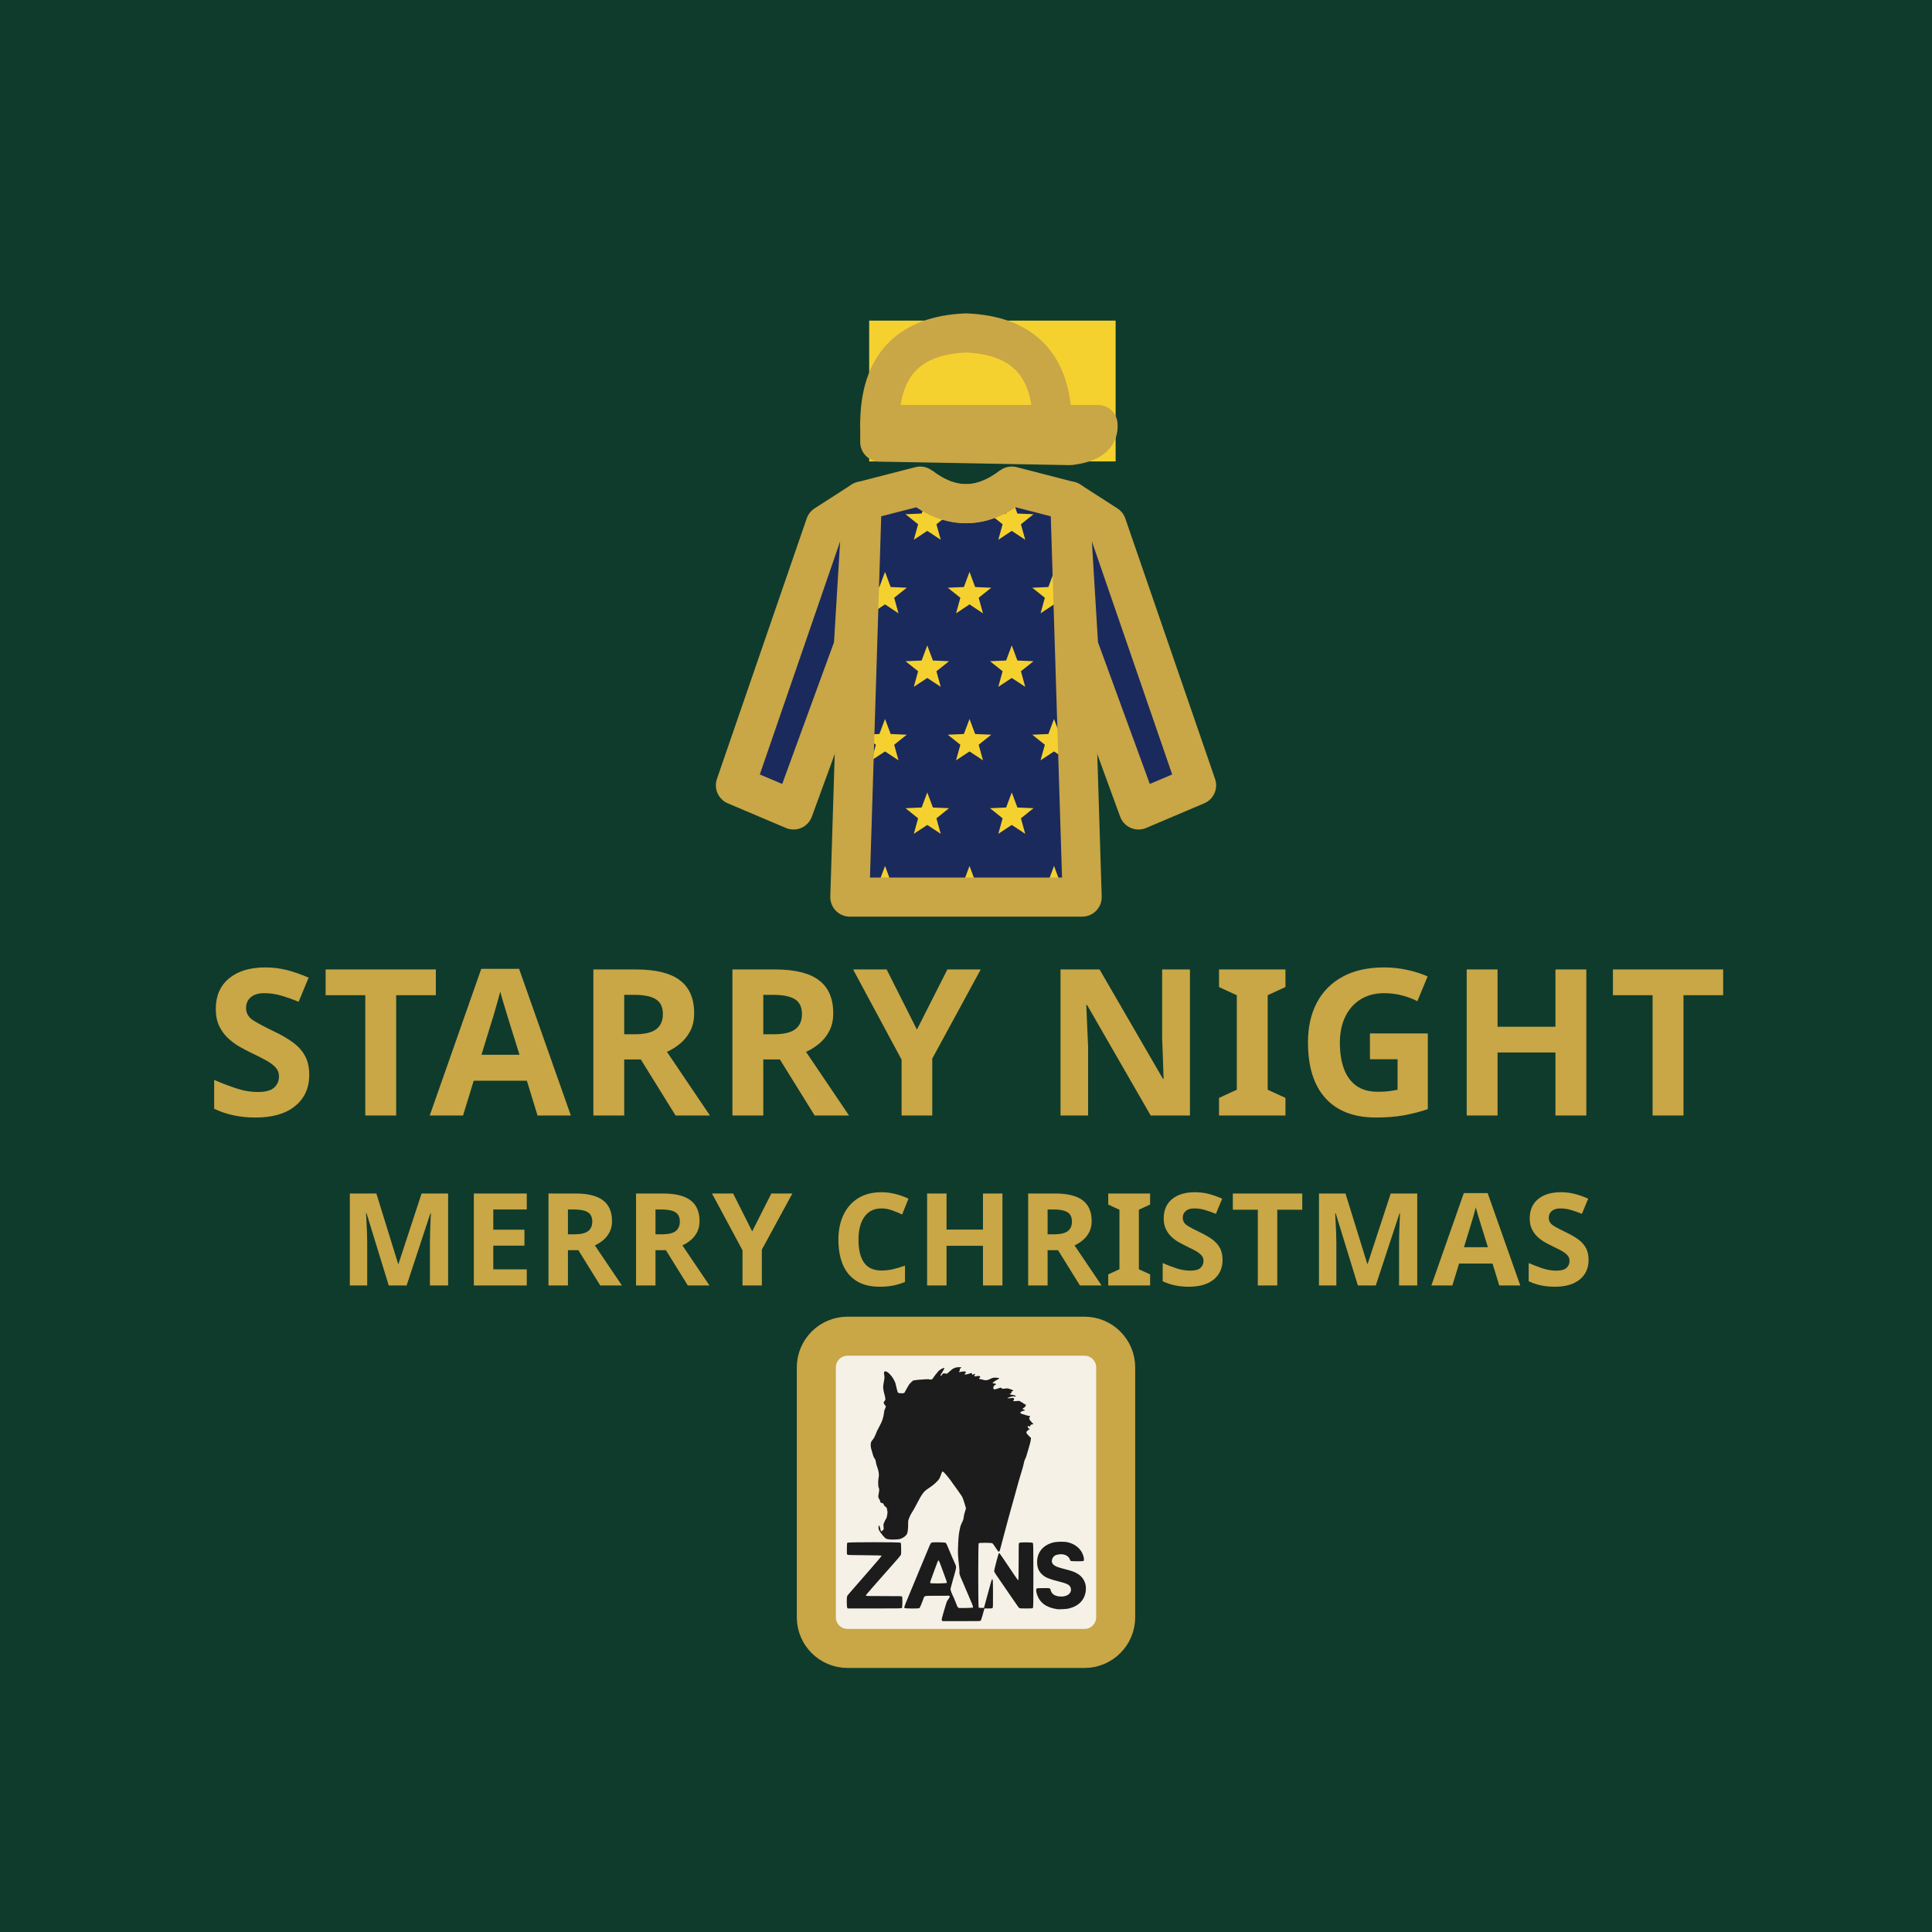
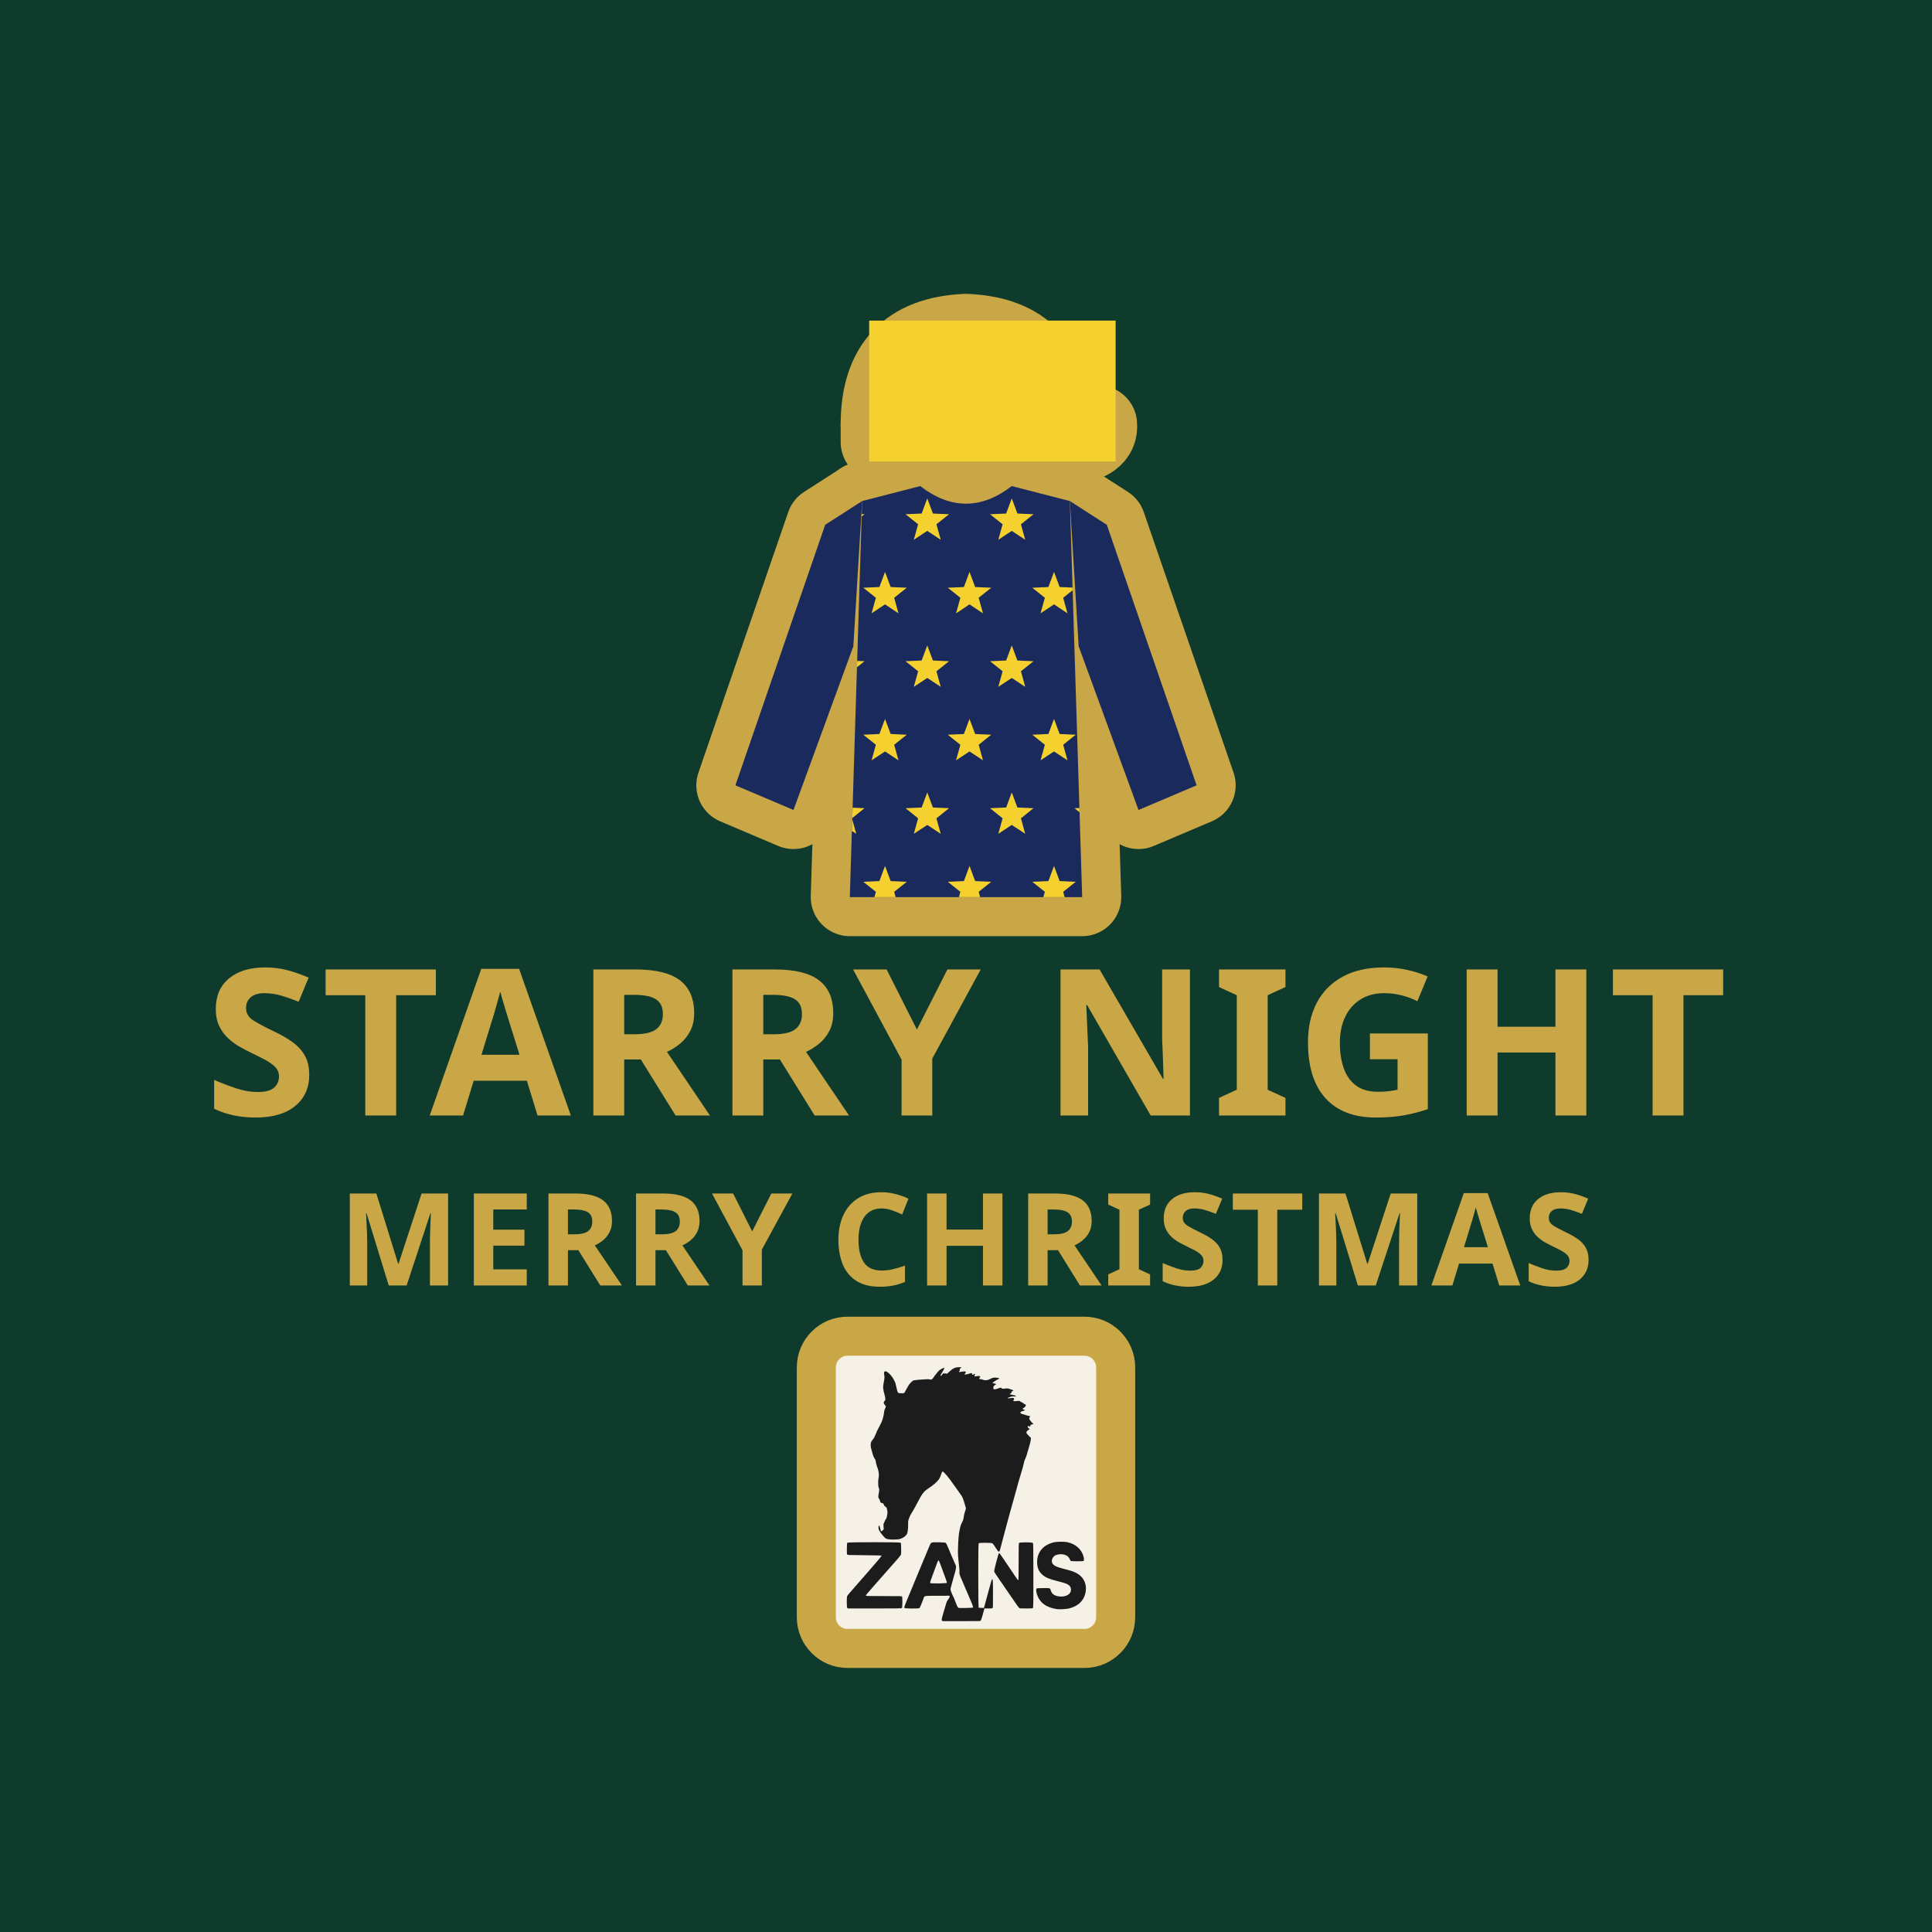
<svg xmlns="http://www.w3.org/2000/svg" viewBox="0 0 990 990" width="990" height="990">
  <defs>
    <clipPath id="mc">
      <circle cx="495" cy="495" r="495" />
    </clipPath>
  </defs>
  <g>
    <rect width="990" height="990" fill="#0F3B2C" />
    <g data-safe="1" data-centre="x" data-label="jersey">
      <g transform="translate(495,349.2) scale(0.451)">
+         <path d="M-118,-205 L-160,-178 L-262,118 L-196,146 L-128,-40 Z" fill="#C9A646" stroke="#C9A646" stroke-width="88.8" stroke-linejoin="round" />
+         <path d="M118,-205 L160,-178 L262,118 L196,146 L128,-40 Z" fill="#C9A646" stroke="#C9A646" stroke-width="88.8" stroke-linejoin="round" />
+         <path d="M-118,-205 L-52,-222 Q0,-182 52,-222 L118,-205 L132,245 L-132,245 Z" fill="#C9A646" stroke="#C9A646" stroke-width="88.8" stroke-linejoin="round" />
+         <path d="M-52,-222 Q0,-182 52,-222" fill="#C9A646" stroke="#C9A646" stroke-width="88.8" stroke-linejoin="round" />
+         <path d="M-98,-292 Q-98,-392 0,-396 Q98,-392 98,-292 Z" fill="#C9A646" stroke="#C9A646" stroke-width="88.8" stroke-linejoin="round" />
+         <path d="M-98,-292 L150,-292 Q152,-272 118,-268 L-98,-272 Z" fill="#C9A646" stroke="#C9A646" stroke-width="88.8" stroke-linejoin="round" />
        <defs>
          <clipPath id="mjsl">
            <path d="M-118,-205 L-160,-178 L-262,118 L-196,146 L-128,-40 Z" />
          </clipPath>
        </defs>
        <g clip-path="url(#mjsl)">
          <rect x="-280" y="-230" width="560" height="400" fill="#1B2A5C" />
        </g>
-         <path d="M-118,-205 L-160,-178 L-262,118 L-196,146 L-128,-40 Z" fill="none" stroke="#C9A646" stroke-width="44.4" stroke-linejoin="round" />
        <defs>
          <clipPath id="mjsr">
            <path d="M118,-205 L160,-178 L262,118 L196,146 L128,-40 Z" />
          </clipPath>
        </defs>
        <g clip-path="url(#mjsr)">
          <rect x="-280" y="-230" width="560" height="400" fill="#1B2A5C" />
        </g>
-         <path d="M118,-205 L160,-178 L262,118 L196,146 L128,-40 Z" fill="none" stroke="#C9A646" stroke-width="44.4" stroke-linejoin="round" />
        <defs>
          <clipPath id="mjb">
            <path d="M-118,-205 L-52,-222 Q0,-182 52,-222 L118,-205 L132,245 L-132,245 Z" />
          </clipPath>
        </defs>
        <g clip-path="url(#mjb)">
          <rect x="-140" y="-230" width="280" height="480" fill="#1B2A5C" />
          <polygon points="-140,-208 -133.6,-190.8 -115.3,-190 -129.6,-178.6 -124.7,-161 -140,-171.1 -155.3,-161 -150.4,-178.6 -164.7,-190 -146.4,-190.8" fill="#F5D130" />
          <polygon points="-44,-208 -37.6,-190.8 -19.3,-190 -33.6,-178.6 -28.7,-161 -44,-171.1 -59.3,-161 -54.4,-178.6 -68.7,-190 -50.4,-190.8" fill="#F5D130" />
          <polygon points="52,-208 58.4,-190.8 76.7,-190 62.4,-178.6 67.3,-161 52,-171.1 36.7,-161 41.6,-178.6 27.3,-190 45.6,-190.8" fill="#F5D130" />
          <polygon points="148,-208 154.4,-190.8 172.7,-190 158.4,-178.6 163.3,-161 148,-171.1 132.7,-161 137.6,-178.6 123.3,-190 141.6,-190.8" fill="#F5D130" />
          <polygon points="-92,-124.5 -85.6,-107.3 -67.3,-106.5 -81.6,-95.1 -76.7,-77.4 -92,-87.6 -107.3,-77.4 -102.4,-95.1 -116.7,-106.5 -98.4,-107.3" fill="#F5D130" />
          <polygon points="4,-124.5 10.4,-107.3 28.7,-106.5 14.4,-95.1 19.3,-77.4 4,-87.6 -11.3,-77.4 -6.4,-95.1 -20.7,-106.5 -2.4,-107.3" fill="#F5D130" />
          <polygon points="100,-124.5 106.4,-107.3 124.7,-106.5 110.4,-95.1 115.3,-77.4 100,-87.6 84.7,-77.4 89.6,-95.1 75.3,-106.5 93.6,-107.3" fill="#F5D130" />
          <polygon points="196,-124.5 202.4,-107.3 220.7,-106.5 206.4,-95.1 211.3,-77.4 196,-87.6 180.7,-77.4 185.6,-95.1 171.3,-106.5 189.6,-107.3" fill="#F5D130" />
          <polygon points="-140,-41 -133.6,-23.8 -115.3,-23 -129.6,-11.6 -124.7,6.1 -140,-4 -155.3,6.1 -150.4,-11.6 -164.7,-23 -146.4,-23.8" fill="#F5D130" />
          <polygon points="-44,-41 -37.6,-23.8 -19.3,-23 -33.6,-11.6 -28.7,6.1 -44,-4 -59.3,6.1 -54.4,-11.6 -68.7,-23 -50.4,-23.8" fill="#F5D130" />
          <polygon points="52,-41 58.4,-23.8 76.7,-23 62.4,-11.6 67.3,6.1 52,-4 36.7,6.1 41.6,-11.6 27.3,-23 45.6,-23.8" fill="#F5D130" />
          <polygon points="148,-41 154.4,-23.8 172.7,-23 158.4,-11.6 163.3,6.1 148,-4 132.7,6.1 137.6,-11.6 123.3,-23 141.6,-23.8" fill="#F5D130" />
          <polygon points="-92,42.6 -85.6,59.7 -67.3,60.5 -81.6,71.9 -76.7,89.6 -92,79.5 -107.3,89.6 -102.4,71.9 -116.7,60.5 -98.4,59.7" fill="#F5D130" />
          <polygon points="4,42.6 10.4,59.7 28.7,60.5 14.4,71.9 19.3,89.6 4,79.5 -11.3,89.6 -6.4,71.9 -20.7,60.5 -2.4,59.7" fill="#F5D130" />
          <polygon points="100,42.6 106.4,59.7 124.7,60.5 110.4,71.9 115.3,89.6 100,79.5 84.7,89.6 89.6,71.9 75.3,60.5 93.6,59.7" fill="#F5D130" />
          <polygon points="196,42.6 202.4,59.7 220.7,60.5 206.4,71.9 211.3,89.6 196,79.5 180.7,89.6 185.6,71.9 171.3,60.5 189.6,59.7" fill="#F5D130" />
          <polygon points="-140,126.1 -133.6,143.2 -115.3,144 -129.6,155.5 -124.7,173.1 -140,163 -155.3,173.1 -150.4,155.5 -164.7,144 -146.4,143.2" fill="#F5D130" />
          <polygon points="-44,126.1 -37.6,143.2 -19.3,144 -33.6,155.5 -28.7,173.1 -44,163 -59.3,173.1 -54.4,155.5 -68.7,144 -50.4,143.2" fill="#F5D130" />
          <polygon points="52,126.1 58.4,143.2 76.7,144 62.4,155.5 67.3,173.1 52,163 36.7,173.1 41.6,155.5 27.3,144 45.6,143.2" fill="#F5D130" />
          <polygon points="148,126.1 154.4,143.2 172.7,144 158.4,155.5 163.3,173.1 148,163 132.7,173.1 137.6,155.5 123.3,144 141.6,143.2" fill="#F5D130" />
          <polygon points="-92,209.6 -85.6,226.8 -67.3,227.6 -81.6,239 -76.7,256.6 -92,246.5 -107.3,256.6 -102.4,239 -116.7,227.6 -98.4,226.8" fill="#F5D130" />
          <polygon points="4,209.6 10.4,226.8 28.7,227.6 14.4,239 19.3,256.6 4,246.5 -11.3,256.6 -6.4,239 -20.7,227.6 -2.4,226.8" fill="#F5D130" />
          <polygon points="100,209.6 106.4,226.8 124.7,227.6 110.4,239 115.3,256.6 100,246.5 84.7,256.6 89.6,239 75.3,227.6 93.6,226.8" fill="#F5D130" />
          <polygon points="196,209.6 202.4,226.8 220.7,227.6 206.4,239 211.3,256.6 196,246.5 180.7,256.6 185.6,239 171.3,227.6 189.6,226.8" fill="#F5D130" />
          <polygon points="-140,293.1 -133.6,310.3 -115.3,311.1 -129.6,322.5 -124.7,340.2 -140,330 -155.3,340.2 -150.4,322.5 -164.7,311.1 -146.4,310.3" fill="#F5D130" />
          <polygon points="-44,293.1 -37.6,310.3 -19.3,311.1 -33.6,322.5 -28.7,340.2 -44,330 -59.3,340.2 -54.4,322.5 -68.7,311.1 -50.4,310.3" fill="#F5D130" />
          <polygon points="52,293.1 58.4,310.3 76.7,311.1 62.4,322.5 67.3,340.2 52,330 36.7,340.2 41.6,322.5 27.3,311.1 45.6,310.3" fill="#F5D130" />
          <polygon points="148,293.1 154.4,310.3 172.7,311.1 158.4,322.5 163.3,340.2 148,330 132.7,340.2 137.6,322.5 123.3,311.1 141.6,310.3" fill="#F5D130" />
        </g>
-         <path d="M-118,-205 L-52,-222 Q0,-182 52,-222 L118,-205 L132,245 L-132,245 Z" fill="none" stroke="#C9A646" stroke-width="44.4" stroke-linejoin="round" />
-         <path d="M-52,-222 Q0,-182 52,-222" fill="none" stroke="#C9A646" stroke-width="44.4" />
        <defs>
          <clipPath id="mjc">
-             <path d="M-98,-292 Q-98,-392 0,-396 Q98,-392 98,-292 Z" />
-             <path d="M-98,-292 L150,-292 Q152,-272 118,-268 L-98,-272 Z" />
+             <path d="M-98,-292 Q-98,-392 0,-396 Q98,-392 98,-292 Z M-98,-292 L150,-292 Q152,-272 118,-268 L-98,-272 Z" />
          </clipPath>
        </defs>
        <g>
          <rect x="-110" y="-410" width="280" height="160" fill="#F5D130" />
        </g>
-         <path d="M-98,-292 Q-98,-392 0,-396 Q98,-392 98,-292 Z" fill="none" stroke="#C9A646" stroke-width="44.4" stroke-linejoin="round" />
-         <path d="M-98,-292 L150,-292 Q152,-272 118,-268 L-98,-272 Z" fill="none" stroke="#C9A646" stroke-width="44.4" stroke-linejoin="round" />
      </g>
    </g>
    <text data-role="name" data-safe="1" data-centre="x" x="495" y="571.6" text-anchor="middle" font-family="Jost" font-weight="700" font-size="104.8" letter-spacing="2.1" fill="#C9A646">STARRY NIGHT</text>
    <text data-safe="1" data-centre="x" x="495" y="658.7" text-anchor="middle" font-family="Jost" font-weight="700" font-size="66" letter-spacing="1.3" fill="#C9A646">MERRY CHRISTMAS</text>
    <g data-safe="1" data-centre="x" data-label="ZANS horse logo">
      <rect x="418.3" y="684.7" width="153.4" height="160" rx="16" fill="#F6F1E7" stroke="#C9A646" stroke-width="20" />
      <g transform="translate(432.3,698.7) scale(0.14749)">
        <path d="M341.5,892.7C339.8,890.1 340.7,886.0 349.2,857.5C352.0,848.1 355.3,837.0 356.5,832.8C358.0,827.6 359.8,823.8 362.0,821.3C363.8,819.3 366.2,815.6 367.3,813.1C369.2,808.8 369.2,808.6 367.4,807.3C366.4,806.6 364.9,806.2 364.2,806.5C363.4,806.8 344.9,807.0 323.0,807.0C277.0,807.0 281.2,806.0 277.1,817.7C272.0,832.0 264.9,848.5 263.3,849.8C260.6,851.8 213.7,851.5 211.6,849.5C209.5,847.4 210.1,845.7 226.2,807.0C233.7,789.1 243.5,765.5 248.0,754.5C252.5,743.5 258.4,729.3 261.0,723.0C280.8,675.5 287.2,660.3 293.5,645.0C302.2,623.9 302.6,623.2 307.0,621.9C312.5,620.2 352.2,621.1 354.4,622.9C356.8,624.9 359.0,629.5 366.9,648.8C374.4,667.0 378.2,675.9 385.5,692.0C392.8,708.2 393.3,703.5 379.4,752.5C375.3,766.8 371.7,780.1 371.4,782.0C370.7,786.1 374.1,796.3 380.2,808.4C382.4,812.7 385.5,819.9 387.1,824.4C392.7,839.6 395.3,845.5 397.6,847.6C399.8,849.7 400.4,849.8 424.2,849.3C437.6,849.0 448.9,848.4 449.4,847.9C450.5,846.9 447.4,837.3 442.7,827.0C441.1,823.4 435.8,811.0 431.0,799.5C426.2,788.0 419.5,772.2 416.1,764.5C402.6,733.7 401.7,731.3 402.3,725.2C402.6,722.1 402.3,714.2 401.5,707.6C397.3,670.4 396.7,660.8 397.3,641.6C398.3,611.9 399.9,592.3 402.0,583.3C403.1,578.8 404.4,572.4 404.9,569.1C405.5,565.3 407.8,559.1 411.0,552.8C415.4,543.9 416.3,541.2 417.1,533.5C417.7,528.2 419.6,520.3 421.6,514.5C423.5,508.9 425.0,503.7 425.0,502.7C425.0,501.8 422.2,492.6 418.9,482.3C413.5,465.6 412.2,462.7 407.5,456.5C404.6,452.6 400.6,446.8 398.5,443.5C396.4,440.2 393.1,435.5 391.0,433.0C389.0,430.5 385.1,425.1 382.3,421.0C366.7,397.8 347.2,374.7 343.8,375.2C342.2,375.4 341.1,377.7 338.5,385.6C336.6,391.2 334.0,397.5 332.7,399.6C326.2,409.9 311.8,422.7 294.0,434.2C278.5,444.2 272.4,452.3 254.9,486.1C248.4,498.8 240.7,512.6 237.7,516.8C234.4,521.6 230.8,528.6 228.1,535.5C224.2,545.9 223.9,547.0 224.1,556.0C224.4,571.1 222.7,586.8 220.3,591.5C216.2,599.4 207.2,606.0 196.0,609.5C188.1,611.9 162.9,612.4 153.6,610.3C147.4,608.9 146.2,608.2 140.8,602.8C137.5,599.6 131.8,592.5 128.2,587.2C122.2,578.4 121.6,577.0 121.2,571.4C121.0,568.0 121.3,564.4 121.8,563.4C122.8,561.7 123.1,562.0 124.9,566.0C126.0,568.5 127.2,572.6 127.6,575.0C129.0,584.0 131.0,585.0 136.0,579.3L139.3,575.6L138.6,566.5C138.1,559.2 138.3,557.0 139.5,555.3C140.4,554.0 141.7,551.0 142.4,548.6C143.2,546.1 145.1,542.4 146.7,540.3C149.2,537.1 150.0,534.7 151.4,525.7C152.5,518.1 152.7,514.4 152.0,513.0C151.5,512.0 151.0,510.1 151.0,508.9C151.0,503.5 148.7,498.8 145.2,497.3C142.9,496.3 141.4,494.8 140.4,492.2C138.0,486.2 137.5,485.6 133.5,484.8C128.4,483.7 127.4,482.7 126.6,477.9C126.2,475.6 124.9,472.4 123.5,470.6C119.9,465.8 119.7,463.1 122.0,451.0C124.2,439.5 124.1,435.4 121.5,430.3C119.7,426.9 119.5,406.0 121.1,399.0C123.9,387.0 122.2,373.2 115.8,357.1C114.2,353.1 112.5,346.4 112.0,342.2C111.3,336.7 110.3,333.8 108.4,331.3C104.9,326.7 102.5,321.0 100.0,311.0C98.8,306.3 97.0,299.9 95.9,296.8C93.8,290.5 93.4,279.8 95.0,274.0C95.5,272.0 98.2,267.8 101.0,264.5C103.7,261.3 106.5,257.0 107.1,255.1C107.8,253.1 109.6,249.1 111.1,246.1C112.7,243.1 114.0,240.0 114.0,239.1C114.0,238.2 117.0,232.1 120.6,225.5C124.2,218.9 127.9,211.7 128.8,209.5C129.6,207.3 130.9,204.6 131.6,203.5C134.3,199.2 139.2,181.0 140.0,172.8C140.5,168.0 141.1,163.6 141.4,163.1C141.8,162.6 143.1,159.2 144.5,155.6L146.9,149.1L143.0,143.8C138.2,137.5 138.0,134.9 142.1,130.2C145.1,126.9 145.2,126.3 144.7,120.6C144.4,117.2 143.0,110.9 141.6,106.5C140.2,102.1 138.5,94.4 137.9,89.4C136.7,80.0 136.7,80.2 141.2,54.9C142.1,49.6 142.1,46.5 141.0,39.7C139.5,30.0 139.9,28.3 143.5,27.4C147.9,26.3 153.6,29.8 161.9,38.5C170.7,47.9 179.0,62.6 181.0,72.6C183.1,83.3 187.2,98.5 188.5,100.6C189.7,102.4 191.1,102.8 198.7,103.3C209.2,104.0 211.2,103.1 214.0,96.4C215.1,93.9 217.3,90.0 218.8,87.7C220.4,85.4 222.9,81.0 224.4,77.8C227.3,71.7 239.3,59.4 243.2,58.5C249.0,57.3 271.5,55.2 281.0,55.0C286.7,54.9 291.7,54.7 292.1,54.5C292.4,54.2 295.2,54.6 298.3,55.2C304.9,56.6 307.6,55.6 310.5,50.7C313.0,46.5 323.4,33.0 329.0,26.8C334.7,20.5 348.0,13.6 350.2,15.8C350.6,16.2 347.9,21.5 344.1,27.6C340.3,33.6 336.9,39.5 336.6,40.8C335.4,44.4 338.4,43.5 341.6,39.3C343.1,37.2 344.5,35.3 344.7,35.0C345.6,34.0 354.6,34.1 356.7,35.2C358.7,36.2 359.8,35.5 367.3,28.3C379.0,17.1 387.1,13.1 399.4,12.8C409.3,12.5 411.2,13.6 406.0,16.7C403.3,18.3 402.9,18.9 403.5,21.6C403.9,23.7 403.6,25.1 402.5,26.0C400.1,28.0 400.6,30.3 403.2,29.7C411.9,27.7 420.9,26.9 422.9,27.9C425.6,29.4 425.6,30.2 422.5,33.8C421.1,35.5 420.0,37.1 420.0,37.4C420.0,38.9 428.8,37.8 435.6,35.4C444.6,32.3 446.6,32.5 446.2,36.3C445.8,39.4 448.3,40.0 451.6,37.5C455.7,34.4 458.7,36.4 455.4,40.1C452.8,43.0 454.4,45.4 458.3,44.6C466.0,42.9 471.5,42.8 473.4,44.3C475.3,45.7 475.3,45.8 472.7,49.0C469.6,52.6 469.9,54.0 473.9,54.0C475.4,54.0 479.3,54.9 482.5,56.0C492.5,59.4 499.3,58.8 509.4,53.5C518.6,48.7 522.7,48.1 535.4,49.8C542.2,50.7 542.1,52.1 534.9,55.5C528.9,58.3 517.8,66.2 517.2,68.1C517.0,68.6 518.8,69.0 521.2,69.0C523.5,69.1 526.6,69.7 527.9,70.4L530.3,71.8L526.1,74.4C521.6,77.3 520.0,80.2 520.0,85.5C520.0,90.9 525.1,91.0 538.3,86.0C544.4,83.6 547.9,83.5 548.6,85.4C549.5,87.8 551.8,88.1 560.9,87.0C569.3,85.9 569.7,86.0 579.4,89.2C584.9,91.0 589.5,93.0 589.7,93.7C589.9,94.3 588.5,95.3 586.5,96.0C583.5,97.0 583.0,97.6 583.2,99.8C583.5,102.1 582.8,102.8 579.5,104.4C575.0,106.6 575.1,106.7 586.5,108.9C595.9,110.8 597.5,111.4 597.8,113.4C598.2,115.0 597.7,115.2 594.3,114.6C592.2,114.2 589.6,113.9 588.5,113.9C585.8,113.8 574.2,117.3 571.0,119.1L568.5,120.5L572.0,120.8C573.9,121.0 578.6,120.6 582.4,119.9C589.1,118.7 589.3,118.7 591.1,120.9C593.0,123.2 593.0,123.3 591.0,126.5C589.9,128.3 589.0,130.1 589.0,130.5C589.0,130.9 592.9,131.0 597.8,130.5C611.1,129.4 612.1,129.5 613.9,131.8C614.8,133.0 617.0,134.3 618.8,134.6C620.6,135.0 622.8,136.3 623.6,137.6C624.5,138.8 626.4,140.2 628.0,140.5C635.2,142.1 634.5,148.4 626.4,153.5C620.3,157.4 620.2,158.5 626.0,160.0C631.2,161.4 631.1,162.7 625.8,164.0C611.3,167.6 609.9,172.8 622.5,176.1C626.4,177.1 632.1,178.8 635.2,179.9C638.4,181.1 642.3,182.0 644.0,182.0C647.9,182.0 649.1,184.6 646.2,186.9C644.1,188.5 644.1,188.6 645.7,193.3C646.5,195.9 648.1,198.5 649.1,199.1C650.1,199.6 651.7,201.4 652.5,203.1C653.4,204.7 655.2,206.6 656.5,207.2C660.1,208.8 659.6,210.7 655.3,211.5C649.3,212.6 647.9,213.7 648.6,216.7C649.2,219.1 649.1,219.3 646.9,218.6C639.2,216.5 638.8,216.5 639.6,219.6C640.5,223.6 640.8,223.9 644.4,226.1C646.1,227.1 647.0,228.0 646.4,228.0C645.8,228.0 643.0,229.8 640.1,232.1C632.4,238.2 633.1,241.5 644.7,252.6L651.0,258.7L650.4,263.6C649.6,270.7 646.9,281.2 641.2,300.0C638.4,309.1 635.6,318.5 635.0,321.0C634.3,323.4 632.3,328.4 630.5,332.0C628.3,336.3 626.8,341.3 626.0,346.5C625.4,350.9 620.8,367.6 615.8,383.5C610.9,399.4 604.1,422.8 600.9,435.3C597.6,447.9 591.9,468.4 588.3,480.8C584.7,493.3 580.0,509.8 578.0,517.5C575.9,525.2 573.2,535.1 572.0,539.5C568.0,554.1 563.1,572.2 555.9,599.5C552.1,614.4 547.8,630.5 546.4,635.5C545.0,640.5 543.5,646.1 543.0,648.1C541.7,653.0 539.6,654.7 537.3,652.9C536.4,652.1 532.0,645.8 527.4,638.9C522.9,631.9 518.2,625.5 516.9,624.6C513.7,622.4 470.9,622.2 469.1,624.4C467.2,626.6 467.3,846.9 469.1,848.1C469.9,848.6 474.3,849.0 479.1,849.0L487.6,849.0L498.9,807.2C512.9,755.0 514.8,748.8 516.3,749.3C518.6,750.0 518.8,755.0 518.9,801.2C519.0,842.4 518.8,848.0 517.4,849.4C516.2,850.7 513.3,851.0 502.4,851.0L489.0,851.0L488.4,853.8C484.7,868.8 477.8,891.5 476.4,893.1C474.7,895.0 472.9,895.1 408.8,895.0L343.0,894.9L341.5,892.7ZM741.5,853.4C703.6,847.6 681.5,831.3 671.5,801.6C668.9,794.0 668.2,784.8 670.0,782.0C670.8,780.8 674.6,780.4 691.8,780.2C714.7,779.9 717.6,780.4 718.5,784.7C721.6,799.1 730.4,806.5 747.4,809.0C774.0,812.9 794.1,799.0 789.1,780.2C786.0,769.0 777.7,764.6 743.5,756.1C714.6,748.9 701.2,743.3 690.9,734.1C678.5,723.1 673.0,711.0 672.3,693.0C670.8,657.8 691.1,631.6 727.5,621.9C739.8,618.6 765.2,618.1 778.0,620.9C806.2,627.1 827.0,645.8 833.4,670.5C835.6,678.9 835.5,684.7 833.1,686.0C830.1,687.5 790.8,687.3 788.9,685.8C788.0,685.1 786.5,682.4 785.6,679.8C780.8,666.8 763.5,659.8 745.4,663.5C736.4,665.4 733.5,666.7 729.9,670.7C721.7,679.5 721.1,691.1 728.6,698.5C734.3,704.2 742.4,707.5 765.1,713.4C790.9,720.0 798.4,722.5 809.2,728.2C832.3,740.2 844.6,763.8 841.3,789.9C837.3,821.4 817.1,842.5 782.5,851.1C774.7,853.1 748.9,854.5 741.5,853.4ZM12.6,848.8C10.4,845.7 10.3,811.9 12.4,807.8C14.0,804.7 18.7,799.3 85.8,722.6C113.5,691.0 132.0,669.1 131.8,668.1C131.5,666.7 125.7,666.5 72.7,666.0C15.3,665.5 13.8,665.5 12.4,663.5C11.2,661.9 11.0,658.0 11.2,642.7C11.5,625.4 11.7,623.7 13.4,622.4C16.3,620.3 194.7,620.3 197.6,622.4C199.3,623.7 199.5,625.4 199.8,641.7C200.0,651.5 199.9,660.9 199.5,662.7C199.1,665.0 195.4,669.9 187.7,678.8C181.5,685.8 168.1,701.0 158.0,712.5C147.9,724.0 128.3,746.2 114.5,761.8C79.3,801.7 76.7,804.8 77.4,806.5C77.9,807.8 86.0,808.0 139.9,808.0C200.2,808.0 202.0,808.1 203.0,809.9C204.8,813.3 204.3,847.5 202.4,849.4C201.0,850.8 191.0,851.0 107.5,851.0L14.1,851.0L12.6,848.8ZM609.9,849.1C607.5,847.2 604.6,843.0 577.8,804.0C570.1,792.7 557.4,774.3 549.7,763.0C541.9,751.7 532.8,738.4 529.3,733.3C524.7,726.5 523.0,723.2 523.0,720.8C523.0,716.5 537.4,661.2 538.9,659.7C539.7,658.9 540.5,658.8 541.8,659.6C542.7,660.2 557.1,681.1 573.7,706.0C590.4,731.0 604.5,751.7 605.2,752.1C605.9,752.6 606.8,752.4 607.2,751.7C607.6,751.0 608.0,722.3 608.0,687.9C608.0,635.4 608.2,625.1 609.4,623.4C611.6,620.5 655.5,620.6 657.6,623.5C658.8,625.1 659.0,640.4 659.2,711.4C659.5,830.2 659.2,848.2 657.2,849.8C656.0,850.7 649.8,851.0 633.9,851.0C614.1,851.0 612.1,850.8 609.9,849.1ZM358.8,761.8C359.0,760.9 357.0,754.3 354.4,747.3C351.9,740.3 347.3,728.0 344.4,720.0C341.5,712.0 337.9,702.4 336.5,698.5C332.3,686.8 330.8,683.9 329.2,684.2C327.9,684.5 326.5,687.6 319.0,708.5C316.4,715.8 311.9,728.0 303.0,752.3C301.2,757.1 300.1,761.7 300.4,762.5C301.3,765.0 358.3,764.2 358.8,761.8Z" fill="#1C1C1C" />
      </g>
    </g>
  </g>
</svg>
